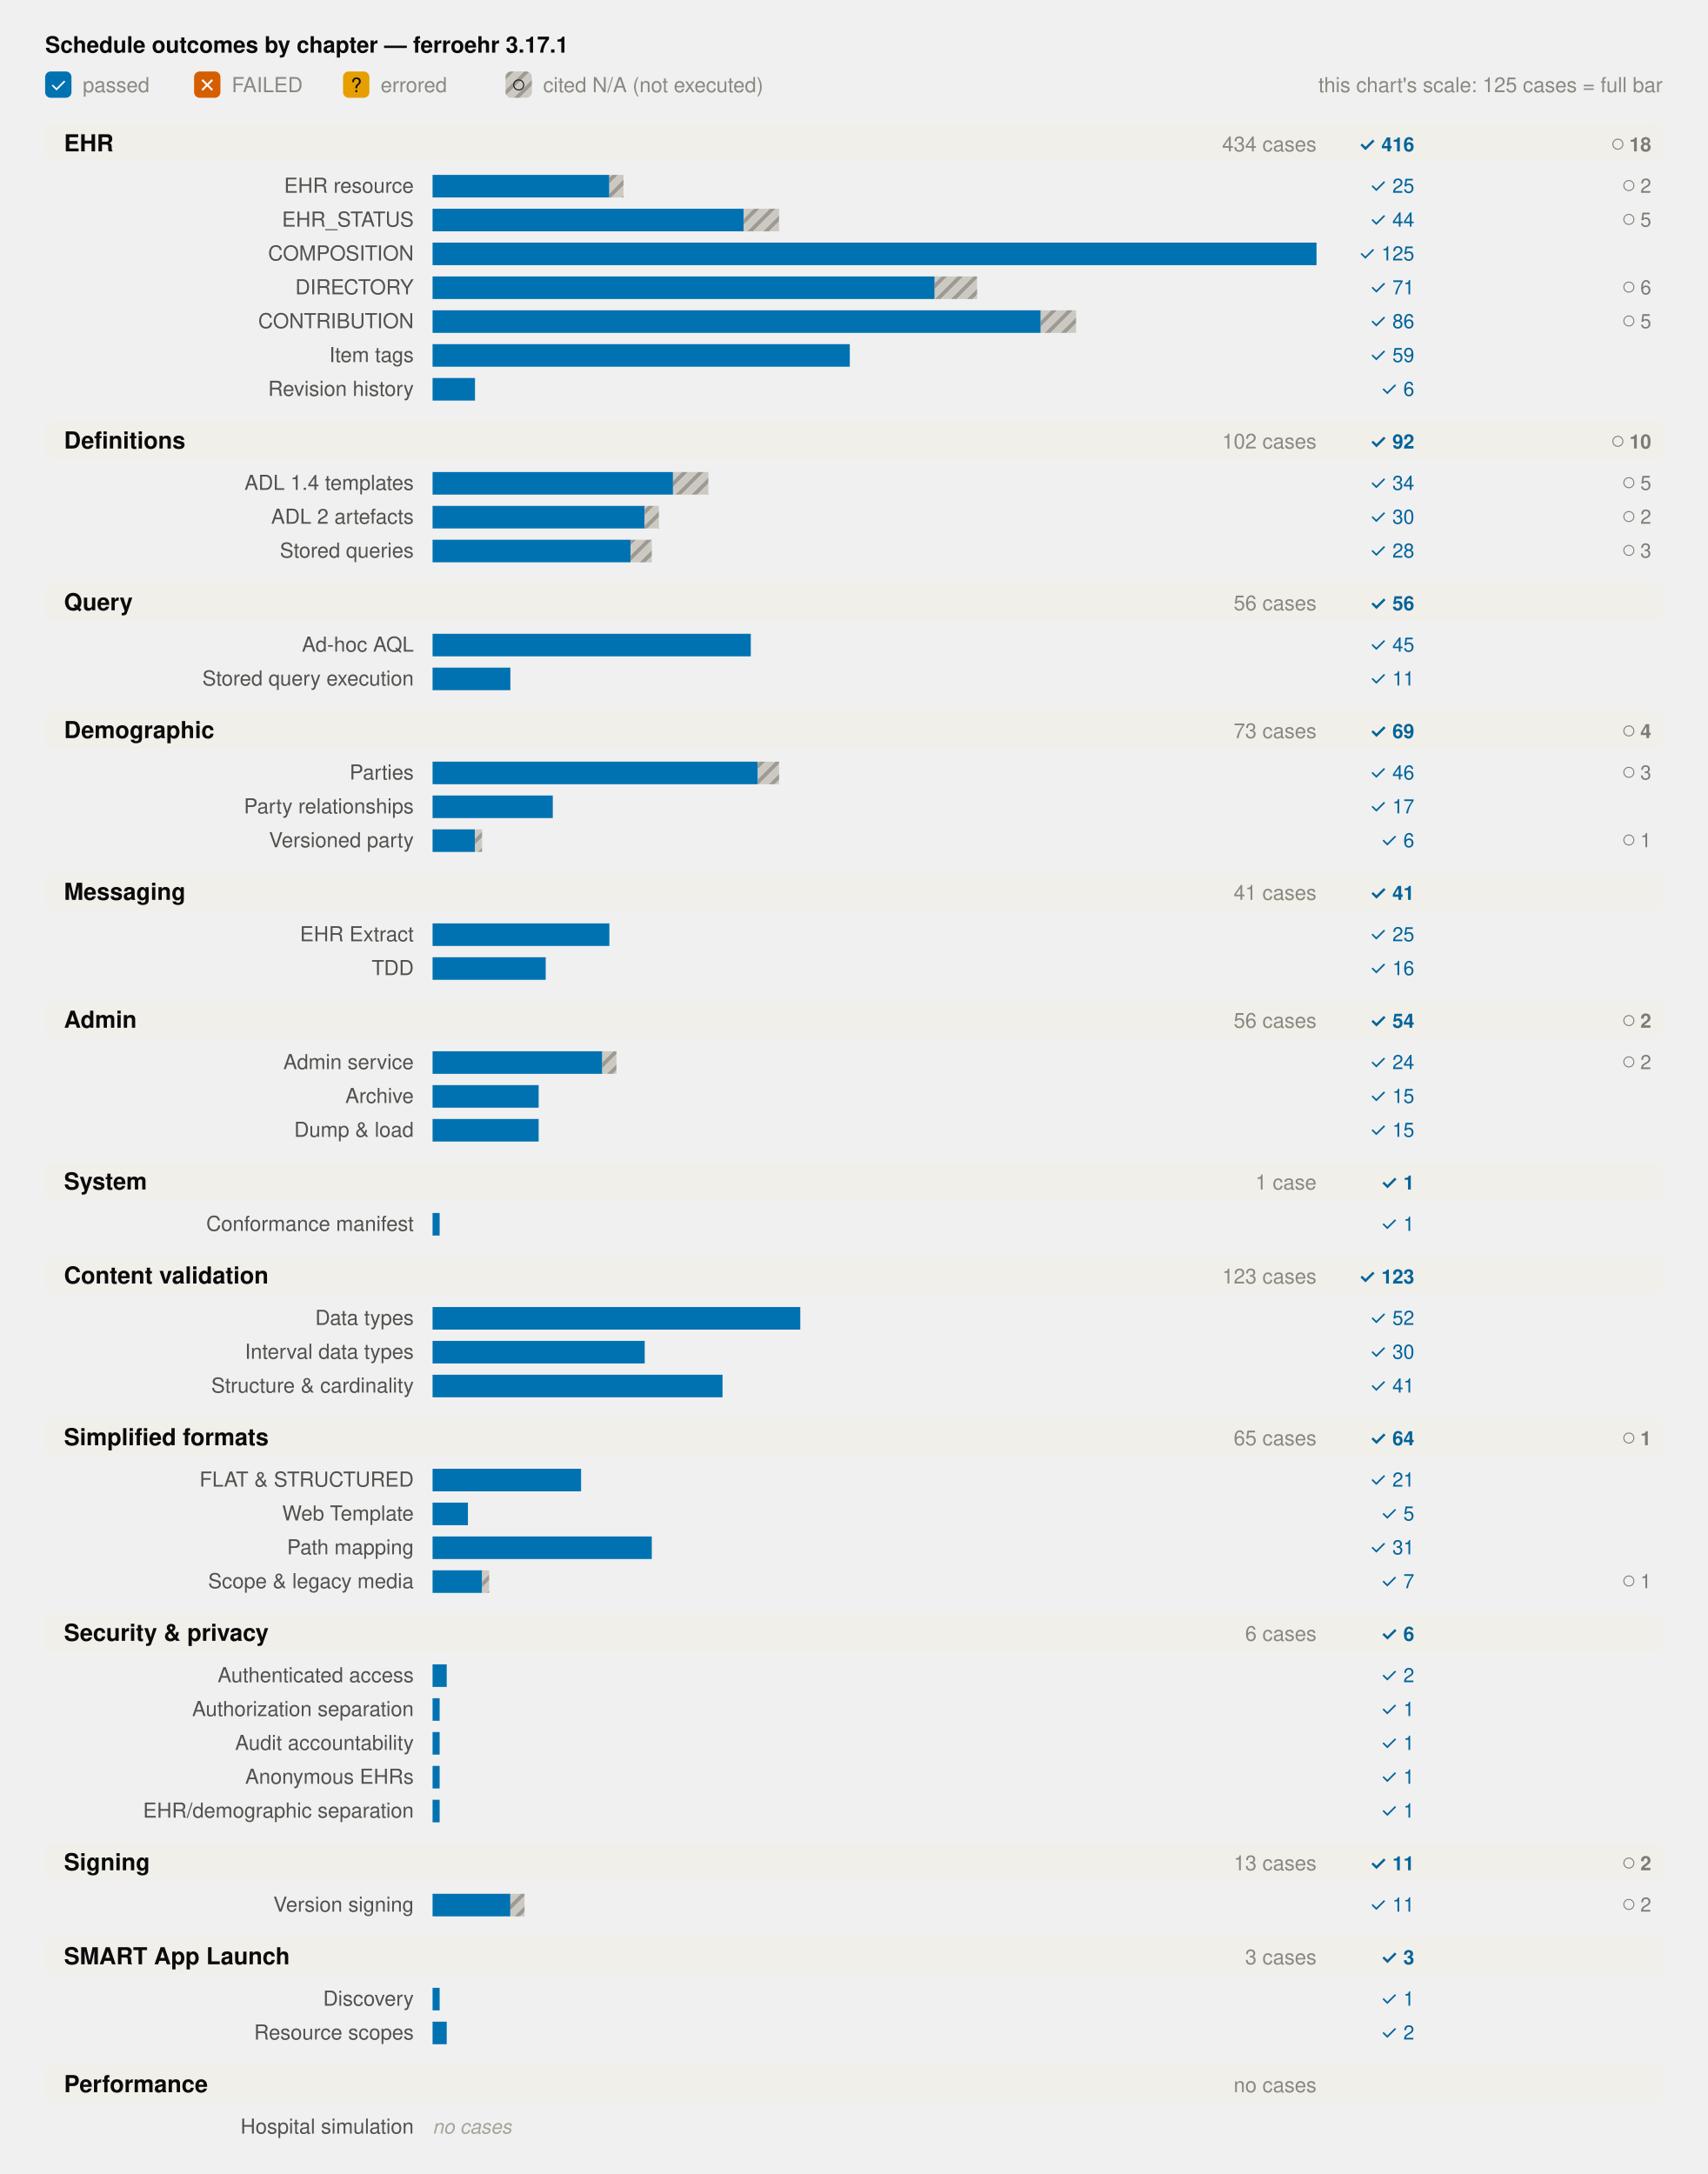
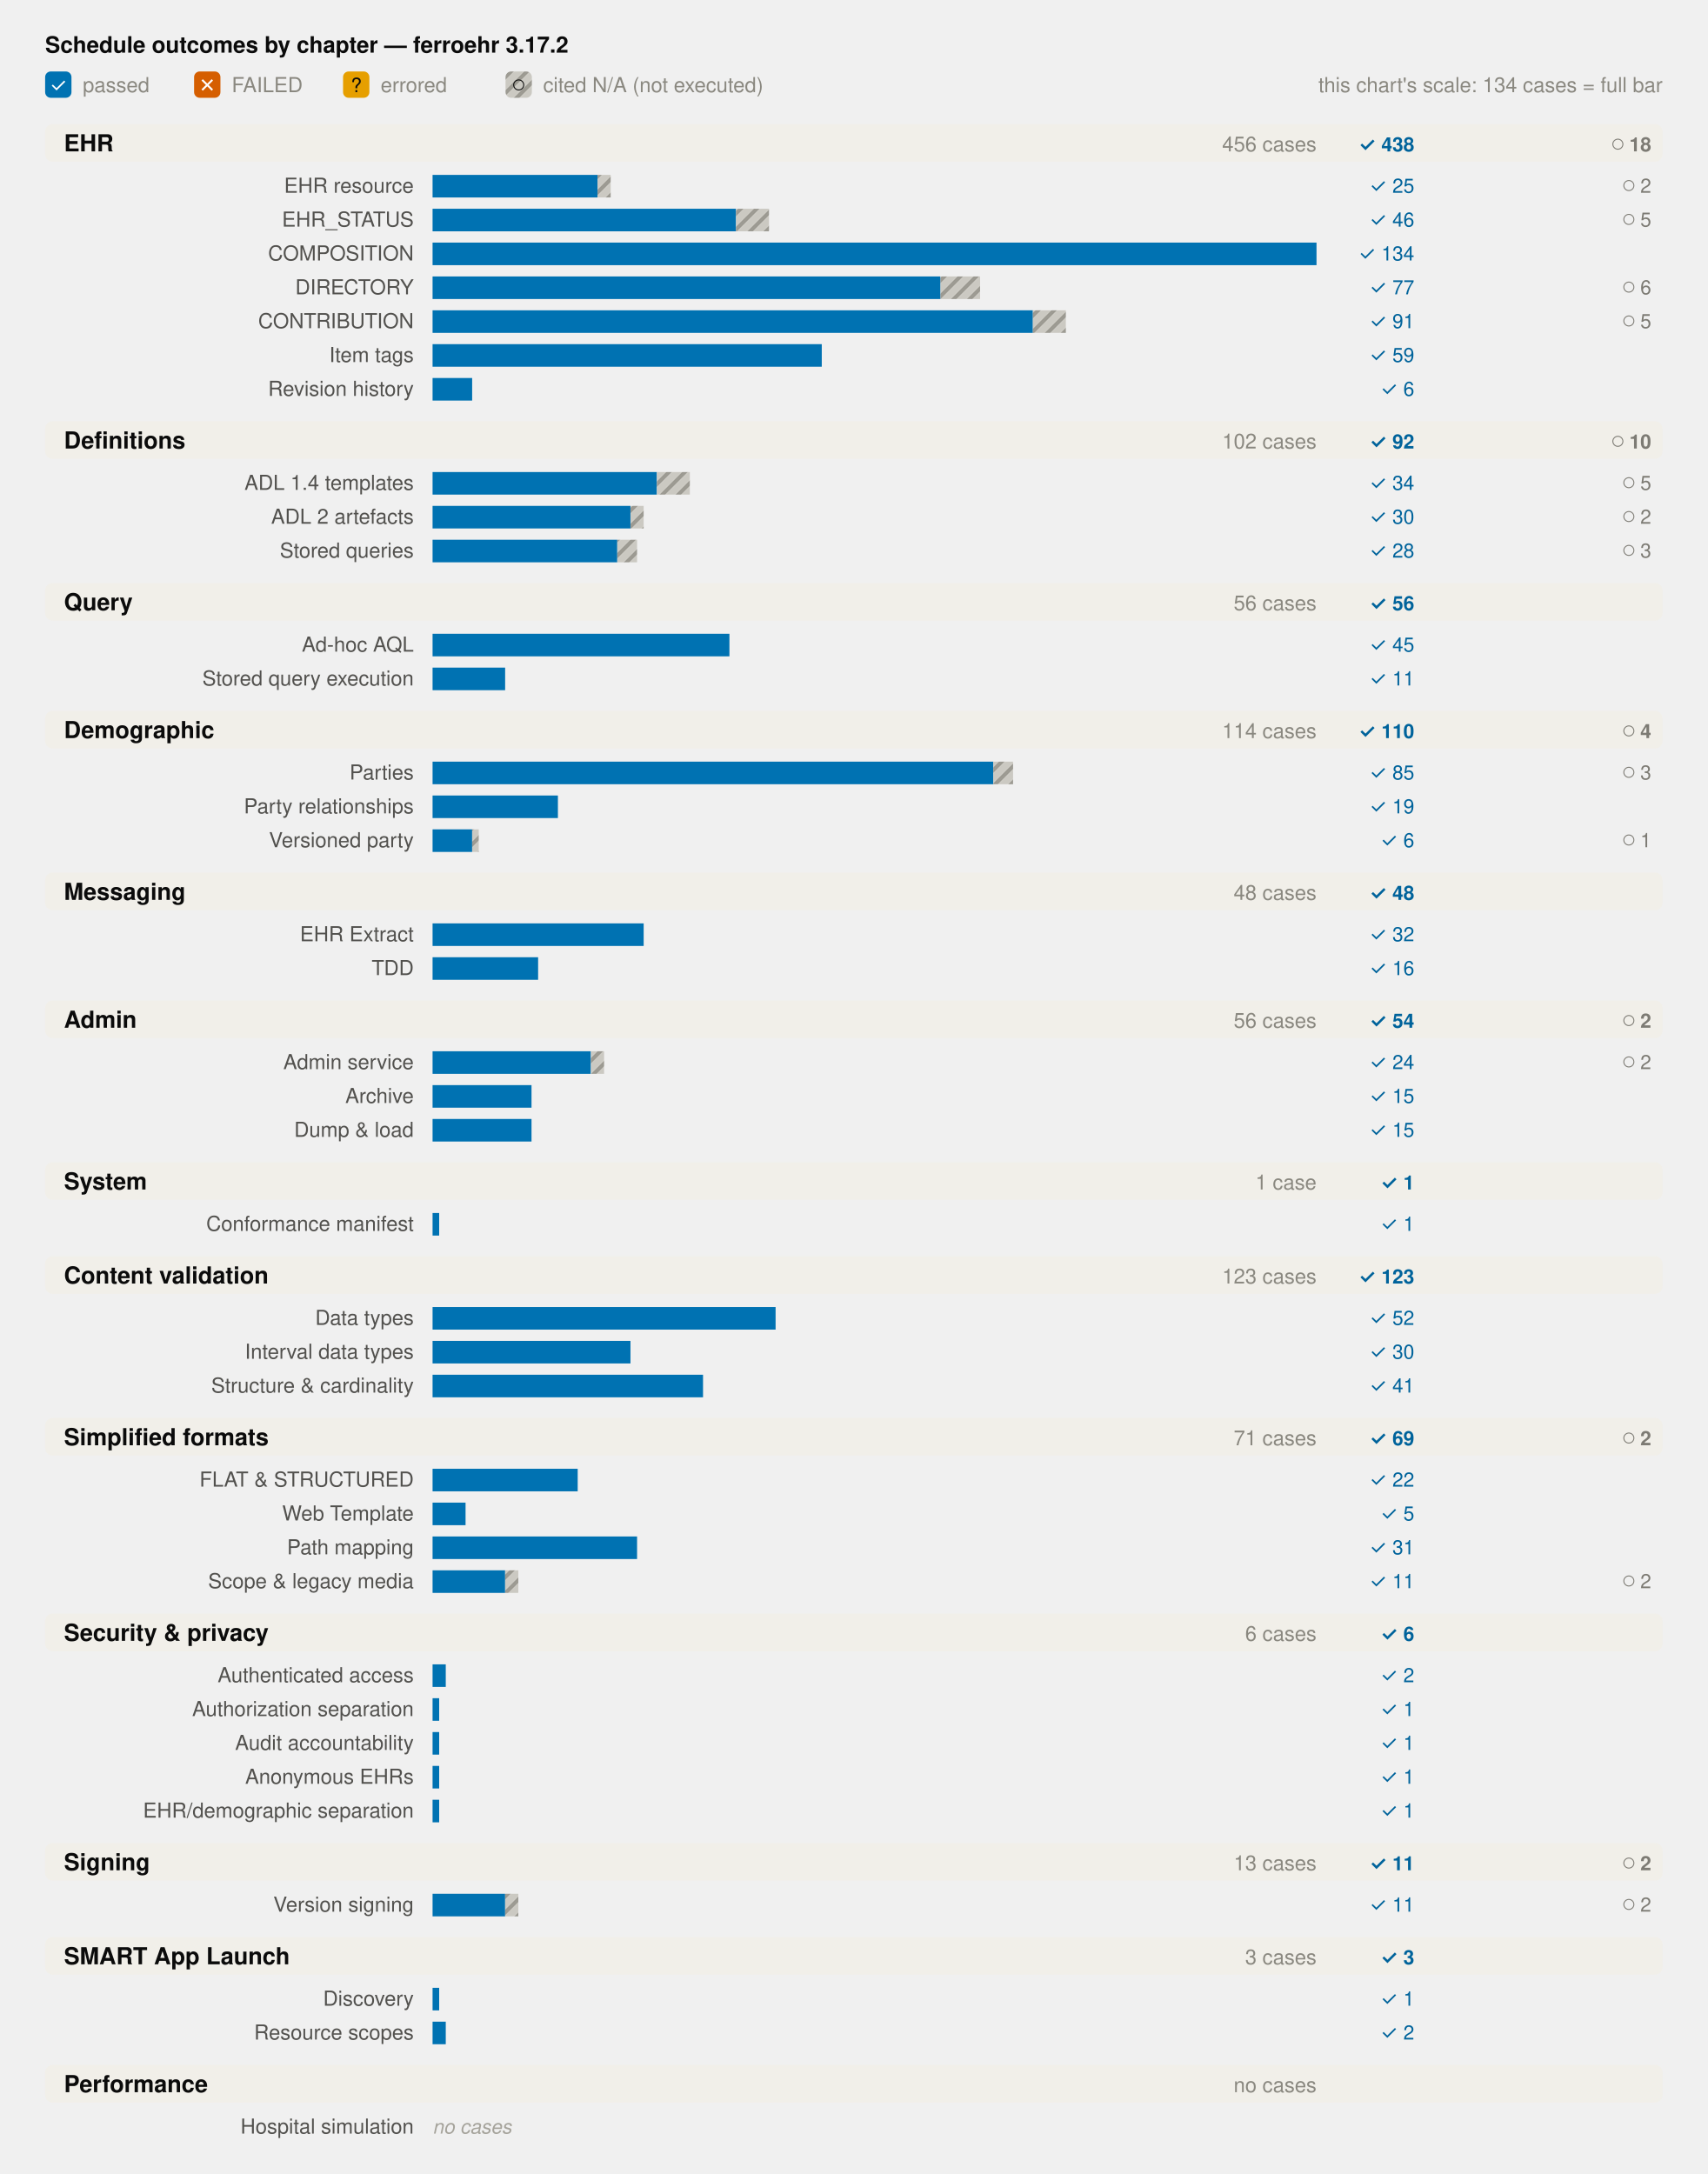
<svg xmlns="http://www.w3.org/2000/svg" viewBox="0 0 908 1156" width="908" height="1156" role="img">
  <style>
text { fill: #52514e; font: 12px -apple-system, 'Segoe UI', Helvetica, Arial, sans-serif; }
.title { fill: #0b0b0b; font-weight: 600; }
.muted { fill: #8a8880; font-size: 11px; }
.grid { stroke: #e4e2dd; stroke-width: 1; }
.cell-label { fill: #ffffff; font-size: 11px; }
.cell-label-dim { fill: #0b0b0b; font-size: 11px; }
.ev-passed { fill: #0072b2; }
.ev-failed { fill: #d55e00; }
.ev-inconclusive { fill: #e69f00; }
.ev-not-evidenced { fill: #cbc9c2; }
.cell-required { stroke: #52514e; stroke-width: 1.2; }
.cell-optional { stroke: #cbc9c2; stroke-width: 1; stroke-dasharray: 3 2; }
.bar-passed { fill: #0072b2; }
.bar-failed { fill: #d55e00; }
.bar-errored { fill: #e69f00; }
.bar-na { fill: #cbc9c2; }
.seg-label { fill: #ffffff; font-size: 10.5px; }
.seg-label-dim { fill: #0b0b0b; font-size: 10.5px; }
@media (prefers-color-scheme: dark) {
text { fill: #c3c2b7; }
.title { fill: #ffffff; }
.muted { fill: #8f8e85; }
.grid { stroke: #3a3a38; }
.cell-label { fill: #ffffff; }
.cell-label-dim { fill: #e8e6e0; }
.ev-passed { fill: #3987e5; }
.ev-failed { fill: #e5484d; }
.ev-inconclusive { fill: #f5a623; }
.ev-not-evidenced { fill: #4a4a47; }
.cell-required { stroke: #c3c2b7; }
.cell-optional { stroke: #4a4a47; }
.bar-passed { fill: #3987e5; }
.bar-failed { fill: #e5484d; }
.bar-errored { fill: #d9a514; }
.bar-na { fill: #4a4a47; }
.seg-label-dim { fill: #e8e6e0; }
}
</style>
  <style>
.chap-row { fill: #f1efe9; }
.chap-name { fill: #0b0b0b; font-size: 12.5px; font-weight: 600; }
.band-label { fill: #52514e; font-size: 11px; }
.band-empty { fill: #a5a39b; font-size: 10.5px; font-style: italic; }
.count { font-size: 10.5px; }
.count-strong { font-weight: 600; }
.count-passed { fill: #00639b; }
.count-failed { fill: #c0530b; font-weight: 600; }
.count-errored { fill: #9a7100; }
.count-na { fill: #7d7b74; }
.na-line { stroke: #9d9b93; stroke-width: 2; }
@media (prefers-color-scheme: dark) {
.chap-row { fill: #2b2b29; }
.chap-name { fill: #ffffff; }
.band-label { fill: #c3c2b7; }
.band-empty { fill: #6f6e68; }
.count-passed { fill: #4f97ee; }
.count-failed { fill: #f2696d; }
.count-errored { fill: #d9a514; }
.count-na { fill: #8f8e85; }
.na-line { stroke: #6d6d69; }
}
</style>
  <defs>
    <pattern id="na-hatch" width="6" height="6" patternUnits="userSpaceOnUse" patternTransform="rotate(45)">
      <rect width="6" height="6" class="bar-na" />
      <line x1="3" y1="0" x2="3" y2="6" class="na-line" />
    </pattern>
  </defs>
-   <text x="24" y="28" class="title">Schedule outcomes by chapter — ferroehr 3.17.1</text>
+   <text x="24" y="28" class="title">Schedule outcomes by chapter — ferroehr 3.17.2</text>
  <rect x="24" y="38" width="14" height="14" rx="3" class="bar-passed" />
  <text x="31" y="49" class="seg-label" text-anchor="middle">✓</text>
  <text x="44" y="49" class="muted">passed</text>
  <rect x="103.2" y="38" width="14" height="14" rx="3" class="bar-failed" />
  <text x="110.2" y="49" class="seg-label" text-anchor="middle">✕</text>
  <text x="123.2" y="49" class="muted">FAILED</text>
  <rect x="182.4" y="38" width="14" height="14" rx="3" class="bar-errored" />
  <text x="189.4" y="49" class="seg-label-dim" text-anchor="middle">?</text>
  <text x="202.4" y="49" class="muted">errored</text>
  <rect x="268.8" y="38" width="14" height="14" rx="3" fill="url(#na-hatch)" />
  <text x="275.8" y="49" class="seg-label-dim" text-anchor="middle">○</text>
  <text x="288.8" y="49" class="muted">cited N/A (not executed)</text>
-   <text x="884" y="49" class="muted" text-anchor="end">this chart's scale: 125 cases = full bar</text>
+   <text x="884" y="49" class="muted" text-anchor="end">this chart's scale: 134 cases = full bar</text>
  <rect x="24" y="66" width="860" height="20" rx="4" class="chap-row" />
  <text x="34" y="80.5" class="chap-name">EHR</text>
-   <text x="700" y="80.5" class="muted" text-anchor="end">434 cases</text>
-   <text x="752" y="80.5" class="count count-passed count-strong" text-anchor="end">✓ 416</text>
+   <text x="700" y="80.5" class="muted" text-anchor="end">456 cases</text>
+   <text x="752" y="80.5" class="count count-passed count-strong" text-anchor="end">✓ 438</text>
  <text x="878" y="80.5" class="count count-na count-strong" text-anchor="end">○ 18</text>
  <text x="220" y="102.5" class="band-label" text-anchor="end">EHR resource</text>
-   <rect x="230" y="93" width="94" height="12" class="bar-passed" />
-   <rect x="324" y="93" width="7.52" height="12" fill="url(#na-hatch)" />
+   <rect x="230" y="93" width="87.687" height="12" class="bar-passed" />
+   <rect x="317.687" y="93" width="7.015" height="12" fill="url(#na-hatch)" />
  <text x="752" y="102.5" class="count count-passed" text-anchor="end">✓ 25</text>
  <text x="878" y="102.5" class="count count-na" text-anchor="end">○ 2</text>
  <text x="220" y="120.5" class="band-label" text-anchor="end">EHR_STATUS</text>
-   <rect x="230" y="111" width="165.44" height="12" class="bar-passed" />
-   <rect x="395.44" y="111" width="18.8" height="12" fill="url(#na-hatch)" />
-   <text x="752" y="120.5" class="count count-passed" text-anchor="end">✓ 44</text>
+   <rect x="230" y="111" width="161.343" height="12" class="bar-passed" />
+   <rect x="391.343" y="111" width="17.537" height="12" fill="url(#na-hatch)" />
+   <text x="752" y="120.5" class="count count-passed" text-anchor="end">✓ 46</text>
  <text x="878" y="120.5" class="count count-na" text-anchor="end">○ 5</text>
  <text x="220" y="138.5" class="band-label" text-anchor="end">COMPOSITION</text>
  <rect x="230" y="129" width="470" height="12" class="bar-passed" />
-   <text x="752" y="138.5" class="count count-passed" text-anchor="end">✓ 125</text>
+   <text x="752" y="138.5" class="count count-passed" text-anchor="end">✓ 134</text>
  <text x="220" y="156.5" class="band-label" text-anchor="end">DIRECTORY</text>
-   <rect x="230" y="147" width="266.96" height="12" class="bar-passed" />
-   <rect x="496.96" y="147" width="22.56" height="12" fill="url(#na-hatch)" />
-   <text x="752" y="156.5" class="count count-passed" text-anchor="end">✓ 71</text>
+   <rect x="230" y="147" width="270.075" height="12" class="bar-passed" />
+   <rect x="500.075" y="147" width="21.045" height="12" fill="url(#na-hatch)" />
+   <text x="752" y="156.5" class="count count-passed" text-anchor="end">✓ 77</text>
  <text x="878" y="156.5" class="count count-na" text-anchor="end">○ 6</text>
  <text x="220" y="174.5" class="band-label" text-anchor="end">CONTRIBUTION</text>
-   <rect x="230" y="165" width="323.36" height="12" class="bar-passed" />
-   <rect x="553.36" y="165" width="18.8" height="12" fill="url(#na-hatch)" />
-   <text x="752" y="174.5" class="count count-passed" text-anchor="end">✓ 86</text>
+   <rect x="230" y="165" width="319.179" height="12" class="bar-passed" />
+   <rect x="549.179" y="165" width="17.537" height="12" fill="url(#na-hatch)" />
+   <text x="752" y="174.5" class="count count-passed" text-anchor="end">✓ 91</text>
  <text x="878" y="174.5" class="count count-na" text-anchor="end">○ 5</text>
  <text x="220" y="192.5" class="band-label" text-anchor="end">Item tags</text>
-   <rect x="230" y="183" width="221.84" height="12" class="bar-passed" />
+   <rect x="230" y="183" width="206.94" height="12" class="bar-passed" />
  <text x="752" y="192.5" class="count count-passed" text-anchor="end">✓ 59</text>
  <text x="220" y="210.5" class="band-label" text-anchor="end">Revision history</text>
-   <rect x="230" y="201" width="22.56" height="12" class="bar-passed" />
+   <rect x="230" y="201" width="21.045" height="12" class="bar-passed" />
  <text x="752" y="210.5" class="count count-passed" text-anchor="end">✓ 6</text>
  <rect x="24" y="224" width="860" height="20" rx="4" class="chap-row" />
  <text x="34" y="238.5" class="chap-name">Definitions</text>
  <text x="700" y="238.5" class="muted" text-anchor="end">102 cases</text>
  <text x="752" y="238.5" class="count count-passed count-strong" text-anchor="end">✓ 92</text>
  <text x="878" y="238.5" class="count count-na count-strong" text-anchor="end">○ 10</text>
  <text x="220" y="260.5" class="band-label" text-anchor="end">ADL 1.4 templates</text>
-   <rect x="230" y="251" width="127.84" height="12" class="bar-passed" />
-   <rect x="357.84" y="251" width="18.8" height="12" fill="url(#na-hatch)" />
+   <rect x="230" y="251" width="119.254" height="12" class="bar-passed" />
+   <rect x="349.254" y="251" width="17.537" height="12" fill="url(#na-hatch)" />
  <text x="752" y="260.5" class="count count-passed" text-anchor="end">✓ 34</text>
  <text x="878" y="260.5" class="count count-na" text-anchor="end">○ 5</text>
  <text x="220" y="278.5" class="band-label" text-anchor="end">ADL 2 artefacts</text>
-   <rect x="230" y="269" width="112.8" height="12" class="bar-passed" />
-   <rect x="342.8" y="269" width="7.52" height="12" fill="url(#na-hatch)" />
+   <rect x="230" y="269" width="105.224" height="12" class="bar-passed" />
+   <rect x="335.224" y="269" width="7.015" height="12" fill="url(#na-hatch)" />
  <text x="752" y="278.5" class="count count-passed" text-anchor="end">✓ 30</text>
  <text x="878" y="278.5" class="count count-na" text-anchor="end">○ 2</text>
  <text x="220" y="296.5" class="band-label" text-anchor="end">Stored queries</text>
-   <rect x="230" y="287" width="105.28" height="12" class="bar-passed" />
-   <rect x="335.28" y="287" width="11.28" height="12" fill="url(#na-hatch)" />
+   <rect x="230" y="287" width="98.209" height="12" class="bar-passed" />
+   <rect x="328.209" y="287" width="10.522" height="12" fill="url(#na-hatch)" />
  <text x="752" y="296.5" class="count count-passed" text-anchor="end">✓ 28</text>
  <text x="878" y="296.5" class="count count-na" text-anchor="end">○ 3</text>
  <rect x="24" y="310" width="860" height="20" rx="4" class="chap-row" />
  <text x="34" y="324.5" class="chap-name">Query</text>
  <text x="700" y="324.5" class="muted" text-anchor="end">56 cases</text>
  <text x="752" y="324.5" class="count count-passed count-strong" text-anchor="end">✓ 56</text>
  <text x="220" y="346.5" class="band-label" text-anchor="end">Ad-hoc AQL</text>
-   <rect x="230" y="337" width="169.2" height="12" class="bar-passed" />
+   <rect x="230" y="337" width="157.836" height="12" class="bar-passed" />
  <text x="752" y="346.5" class="count count-passed" text-anchor="end">✓ 45</text>
  <text x="220" y="364.5" class="band-label" text-anchor="end">Stored query execution</text>
-   <rect x="230" y="355" width="41.36" height="12" class="bar-passed" />
+   <rect x="230" y="355" width="38.582" height="12" class="bar-passed" />
  <text x="752" y="364.5" class="count count-passed" text-anchor="end">✓ 11</text>
  <rect x="24" y="378" width="860" height="20" rx="4" class="chap-row" />
  <text x="34" y="392.5" class="chap-name">Demographic</text>
-   <text x="700" y="392.5" class="muted" text-anchor="end">73 cases</text>
-   <text x="752" y="392.5" class="count count-passed count-strong" text-anchor="end">✓ 69</text>
+   <text x="700" y="392.5" class="muted" text-anchor="end">114 cases</text>
+   <text x="752" y="392.5" class="count count-passed count-strong" text-anchor="end">✓ 110</text>
  <text x="878" y="392.5" class="count count-na count-strong" text-anchor="end">○ 4</text>
  <text x="220" y="414.5" class="band-label" text-anchor="end">Parties</text>
-   <rect x="230" y="405" width="172.96" height="12" class="bar-passed" />
-   <rect x="402.96" y="405" width="11.28" height="12" fill="url(#na-hatch)" />
-   <text x="752" y="414.5" class="count count-passed" text-anchor="end">✓ 46</text>
+   <rect x="230" y="405" width="298.134" height="12" class="bar-passed" />
+   <rect x="528.134" y="405" width="10.522" height="12" fill="url(#na-hatch)" />
+   <text x="752" y="414.5" class="count count-passed" text-anchor="end">✓ 85</text>
  <text x="878" y="414.5" class="count count-na" text-anchor="end">○ 3</text>
  <text x="220" y="432.5" class="band-label" text-anchor="end">Party relationships</text>
-   <rect x="230" y="423" width="63.92" height="12" class="bar-passed" />
-   <text x="752" y="432.5" class="count count-passed" text-anchor="end">✓ 17</text>
+   <rect x="230" y="423" width="66.642" height="12" class="bar-passed" />
+   <text x="752" y="432.5" class="count count-passed" text-anchor="end">✓ 19</text>
  <text x="220" y="450.5" class="band-label" text-anchor="end">Versioned party</text>
-   <rect x="230" y="441" width="22.56" height="12" class="bar-passed" />
-   <rect x="252.56" y="441" width="3.76" height="12" fill="url(#na-hatch)" />
+   <rect x="230" y="441" width="21.045" height="12" class="bar-passed" />
+   <rect x="251.045" y="441" width="3.507" height="12" fill="url(#na-hatch)" />
  <text x="752" y="450.5" class="count count-passed" text-anchor="end">✓ 6</text>
  <text x="878" y="450.5" class="count count-na" text-anchor="end">○ 1</text>
  <rect x="24" y="464" width="860" height="20" rx="4" class="chap-row" />
  <text x="34" y="478.5" class="chap-name">Messaging</text>
-   <text x="700" y="478.5" class="muted" text-anchor="end">41 cases</text>
-   <text x="752" y="478.5" class="count count-passed count-strong" text-anchor="end">✓ 41</text>
+   <text x="700" y="478.5" class="muted" text-anchor="end">48 cases</text>
+   <text x="752" y="478.5" class="count count-passed count-strong" text-anchor="end">✓ 48</text>
  <text x="220" y="500.5" class="band-label" text-anchor="end">EHR Extract</text>
-   <rect x="230" y="491" width="94" height="12" class="bar-passed" />
-   <text x="752" y="500.5" class="count count-passed" text-anchor="end">✓ 25</text>
+   <rect x="230" y="491" width="112.239" height="12" class="bar-passed" />
+   <text x="752" y="500.5" class="count count-passed" text-anchor="end">✓ 32</text>
  <text x="220" y="518.5" class="band-label" text-anchor="end">TDD</text>
-   <rect x="230" y="509" width="60.16" height="12" class="bar-passed" />
+   <rect x="230" y="509" width="56.119" height="12" class="bar-passed" />
  <text x="752" y="518.5" class="count count-passed" text-anchor="end">✓ 16</text>
  <rect x="24" y="532" width="860" height="20" rx="4" class="chap-row" />
  <text x="34" y="546.5" class="chap-name">Admin</text>
  <text x="700" y="546.5" class="muted" text-anchor="end">56 cases</text>
  <text x="752" y="546.5" class="count count-passed count-strong" text-anchor="end">✓ 54</text>
  <text x="878" y="546.5" class="count count-na count-strong" text-anchor="end">○ 2</text>
  <text x="220" y="568.5" class="band-label" text-anchor="end">Admin service</text>
-   <rect x="230" y="559" width="90.24" height="12" class="bar-passed" />
-   <rect x="320.24" y="559" width="7.52" height="12" fill="url(#na-hatch)" />
+   <rect x="230" y="559" width="84.179" height="12" class="bar-passed" />
+   <rect x="314.179" y="559" width="7.015" height="12" fill="url(#na-hatch)" />
  <text x="752" y="568.5" class="count count-passed" text-anchor="end">✓ 24</text>
  <text x="878" y="568.5" class="count count-na" text-anchor="end">○ 2</text>
  <text x="220" y="586.5" class="band-label" text-anchor="end">Archive</text>
-   <rect x="230" y="577" width="56.4" height="12" class="bar-passed" />
+   <rect x="230" y="577" width="52.612" height="12" class="bar-passed" />
  <text x="752" y="586.5" class="count count-passed" text-anchor="end">✓ 15</text>
  <text x="220" y="604.5" class="band-label" text-anchor="end">Dump &amp; load</text>
-   <rect x="230" y="595" width="56.4" height="12" class="bar-passed" />
+   <rect x="230" y="595" width="52.612" height="12" class="bar-passed" />
  <text x="752" y="604.5" class="count count-passed" text-anchor="end">✓ 15</text>
  <rect x="24" y="618" width="860" height="20" rx="4" class="chap-row" />
  <text x="34" y="632.5" class="chap-name">System</text>
  <text x="700" y="632.5" class="muted" text-anchor="end">1 case</text>
  <text x="752" y="632.5" class="count count-passed count-strong" text-anchor="end">✓ 1</text>
  <text x="220" y="654.5" class="band-label" text-anchor="end">Conformance manifest</text>
-   <rect x="230" y="645" width="3.76" height="12" class="bar-passed" />
+   <rect x="230" y="645" width="3.507" height="12" class="bar-passed" />
  <text x="752" y="654.5" class="count count-passed" text-anchor="end">✓ 1</text>
  <rect x="24" y="668" width="860" height="20" rx="4" class="chap-row" />
  <text x="34" y="682.5" class="chap-name">Content validation</text>
  <text x="700" y="682.5" class="muted" text-anchor="end">123 cases</text>
  <text x="752" y="682.5" class="count count-passed count-strong" text-anchor="end">✓ 123</text>
  <text x="220" y="704.5" class="band-label" text-anchor="end">Data types</text>
-   <rect x="230" y="695" width="195.52" height="12" class="bar-passed" />
+   <rect x="230" y="695" width="182.388" height="12" class="bar-passed" />
  <text x="752" y="704.5" class="count count-passed" text-anchor="end">✓ 52</text>
  <text x="220" y="722.5" class="band-label" text-anchor="end">Interval data types</text>
-   <rect x="230" y="713" width="112.8" height="12" class="bar-passed" />
+   <rect x="230" y="713" width="105.224" height="12" class="bar-passed" />
  <text x="752" y="722.5" class="count count-passed" text-anchor="end">✓ 30</text>
  <text x="220" y="740.5" class="band-label" text-anchor="end">Structure &amp; cardinality</text>
-   <rect x="230" y="731" width="154.16" height="12" class="bar-passed" />
+   <rect x="230" y="731" width="143.806" height="12" class="bar-passed" />
  <text x="752" y="740.5" class="count count-passed" text-anchor="end">✓ 41</text>
  <rect x="24" y="754" width="860" height="20" rx="4" class="chap-row" />
  <text x="34" y="768.5" class="chap-name">Simplified formats</text>
-   <text x="700" y="768.5" class="muted" text-anchor="end">65 cases</text>
-   <text x="752" y="768.5" class="count count-passed count-strong" text-anchor="end">✓ 64</text>
-   <text x="878" y="768.5" class="count count-na count-strong" text-anchor="end">○ 1</text>
+   <text x="700" y="768.5" class="muted" text-anchor="end">71 cases</text>
+   <text x="752" y="768.5" class="count count-passed count-strong" text-anchor="end">✓ 69</text>
+   <text x="878" y="768.5" class="count count-na count-strong" text-anchor="end">○ 2</text>
  <text x="220" y="790.5" class="band-label" text-anchor="end">FLAT &amp; STRUCTURED</text>
-   <rect x="230" y="781" width="78.96" height="12" class="bar-passed" />
-   <text x="752" y="790.5" class="count count-passed" text-anchor="end">✓ 21</text>
+   <rect x="230" y="781" width="77.164" height="12" class="bar-passed" />
+   <text x="752" y="790.5" class="count count-passed" text-anchor="end">✓ 22</text>
  <text x="220" y="808.5" class="band-label" text-anchor="end">Web Template</text>
-   <rect x="230" y="799" width="18.8" height="12" class="bar-passed" />
+   <rect x="230" y="799" width="17.537" height="12" class="bar-passed" />
  <text x="752" y="808.5" class="count count-passed" text-anchor="end">✓ 5</text>
  <text x="220" y="826.5" class="band-label" text-anchor="end">Path mapping</text>
-   <rect x="230" y="817" width="116.56" height="12" class="bar-passed" />
+   <rect x="230" y="817" width="108.731" height="12" class="bar-passed" />
  <text x="752" y="826.5" class="count count-passed" text-anchor="end">✓ 31</text>
  <text x="220" y="844.5" class="band-label" text-anchor="end">Scope &amp; legacy media</text>
-   <rect x="230" y="835" width="26.32" height="12" class="bar-passed" />
-   <rect x="256.32" y="835" width="3.76" height="12" fill="url(#na-hatch)" />
-   <text x="752" y="844.5" class="count count-passed" text-anchor="end">✓ 7</text>
-   <text x="878" y="844.5" class="count count-na" text-anchor="end">○ 1</text>
+   <rect x="230" y="835" width="38.582" height="12" class="bar-passed" />
+   <rect x="268.582" y="835" width="7.015" height="12" fill="url(#na-hatch)" />
+   <text x="752" y="844.5" class="count count-passed" text-anchor="end">✓ 11</text>
+   <text x="878" y="844.5" class="count count-na" text-anchor="end">○ 2</text>
  <rect x="24" y="858" width="860" height="20" rx="4" class="chap-row" />
  <text x="34" y="872.5" class="chap-name">Security &amp; privacy</text>
  <text x="700" y="872.5" class="muted" text-anchor="end">6 cases</text>
  <text x="752" y="872.5" class="count count-passed count-strong" text-anchor="end">✓ 6</text>
  <text x="220" y="894.5" class="band-label" text-anchor="end">Authenticated access</text>
-   <rect x="230" y="885" width="7.52" height="12" class="bar-passed" />
+   <rect x="230" y="885" width="7.015" height="12" class="bar-passed" />
  <text x="752" y="894.5" class="count count-passed" text-anchor="end">✓ 2</text>
  <text x="220" y="912.5" class="band-label" text-anchor="end">Authorization separation</text>
-   <rect x="230" y="903" width="3.76" height="12" class="bar-passed" />
+   <rect x="230" y="903" width="3.507" height="12" class="bar-passed" />
  <text x="752" y="912.5" class="count count-passed" text-anchor="end">✓ 1</text>
  <text x="220" y="930.5" class="band-label" text-anchor="end">Audit accountability</text>
-   <rect x="230" y="921" width="3.76" height="12" class="bar-passed" />
+   <rect x="230" y="921" width="3.507" height="12" class="bar-passed" />
  <text x="752" y="930.5" class="count count-passed" text-anchor="end">✓ 1</text>
  <text x="220" y="948.5" class="band-label" text-anchor="end">Anonymous EHRs</text>
-   <rect x="230" y="939" width="3.76" height="12" class="bar-passed" />
+   <rect x="230" y="939" width="3.507" height="12" class="bar-passed" />
  <text x="752" y="948.5" class="count count-passed" text-anchor="end">✓ 1</text>
  <text x="220" y="966.5" class="band-label" text-anchor="end">EHR/demographic separation</text>
-   <rect x="230" y="957" width="3.76" height="12" class="bar-passed" />
+   <rect x="230" y="957" width="3.507" height="12" class="bar-passed" />
  <text x="752" y="966.5" class="count count-passed" text-anchor="end">✓ 1</text>
  <rect x="24" y="980" width="860" height="20" rx="4" class="chap-row" />
  <text x="34" y="994.5" class="chap-name">Signing</text>
  <text x="700" y="994.5" class="muted" text-anchor="end">13 cases</text>
  <text x="752" y="994.5" class="count count-passed count-strong" text-anchor="end">✓ 11</text>
  <text x="878" y="994.5" class="count count-na count-strong" text-anchor="end">○ 2</text>
  <text x="220" y="1016.5" class="band-label" text-anchor="end">Version signing</text>
-   <rect x="230" y="1007" width="41.36" height="12" class="bar-passed" />
-   <rect x="271.36" y="1007" width="7.52" height="12" fill="url(#na-hatch)" />
+   <rect x="230" y="1007" width="38.582" height="12" class="bar-passed" />
+   <rect x="268.582" y="1007" width="7.015" height="12" fill="url(#na-hatch)" />
  <text x="752" y="1016.5" class="count count-passed" text-anchor="end">✓ 11</text>
  <text x="878" y="1016.5" class="count count-na" text-anchor="end">○ 2</text>
  <rect x="24" y="1030" width="860" height="20" rx="4" class="chap-row" />
  <text x="34" y="1044.5" class="chap-name">SMART App Launch</text>
  <text x="700" y="1044.5" class="muted" text-anchor="end">3 cases</text>
  <text x="752" y="1044.5" class="count count-passed count-strong" text-anchor="end">✓ 3</text>
  <text x="220" y="1066.5" class="band-label" text-anchor="end">Discovery</text>
-   <rect x="230" y="1057" width="3.76" height="12" class="bar-passed" />
+   <rect x="230" y="1057" width="3.507" height="12" class="bar-passed" />
  <text x="752" y="1066.5" class="count count-passed" text-anchor="end">✓ 1</text>
  <text x="220" y="1084.5" class="band-label" text-anchor="end">Resource scopes</text>
-   <rect x="230" y="1075" width="7.52" height="12" class="bar-passed" />
+   <rect x="230" y="1075" width="7.015" height="12" class="bar-passed" />
  <text x="752" y="1084.5" class="count count-passed" text-anchor="end">✓ 2</text>
  <rect x="24" y="1098" width="860" height="20" rx="4" class="chap-row" />
  <text x="34" y="1112.5" class="chap-name">Performance</text>
  <text x="700" y="1112.5" class="muted" text-anchor="end">no cases</text>
  <text x="220" y="1134.5" class="band-label" text-anchor="end">Hospital simulation</text>
  <text x="230" y="1134.5" class="band-empty">no cases</text>
</svg>
